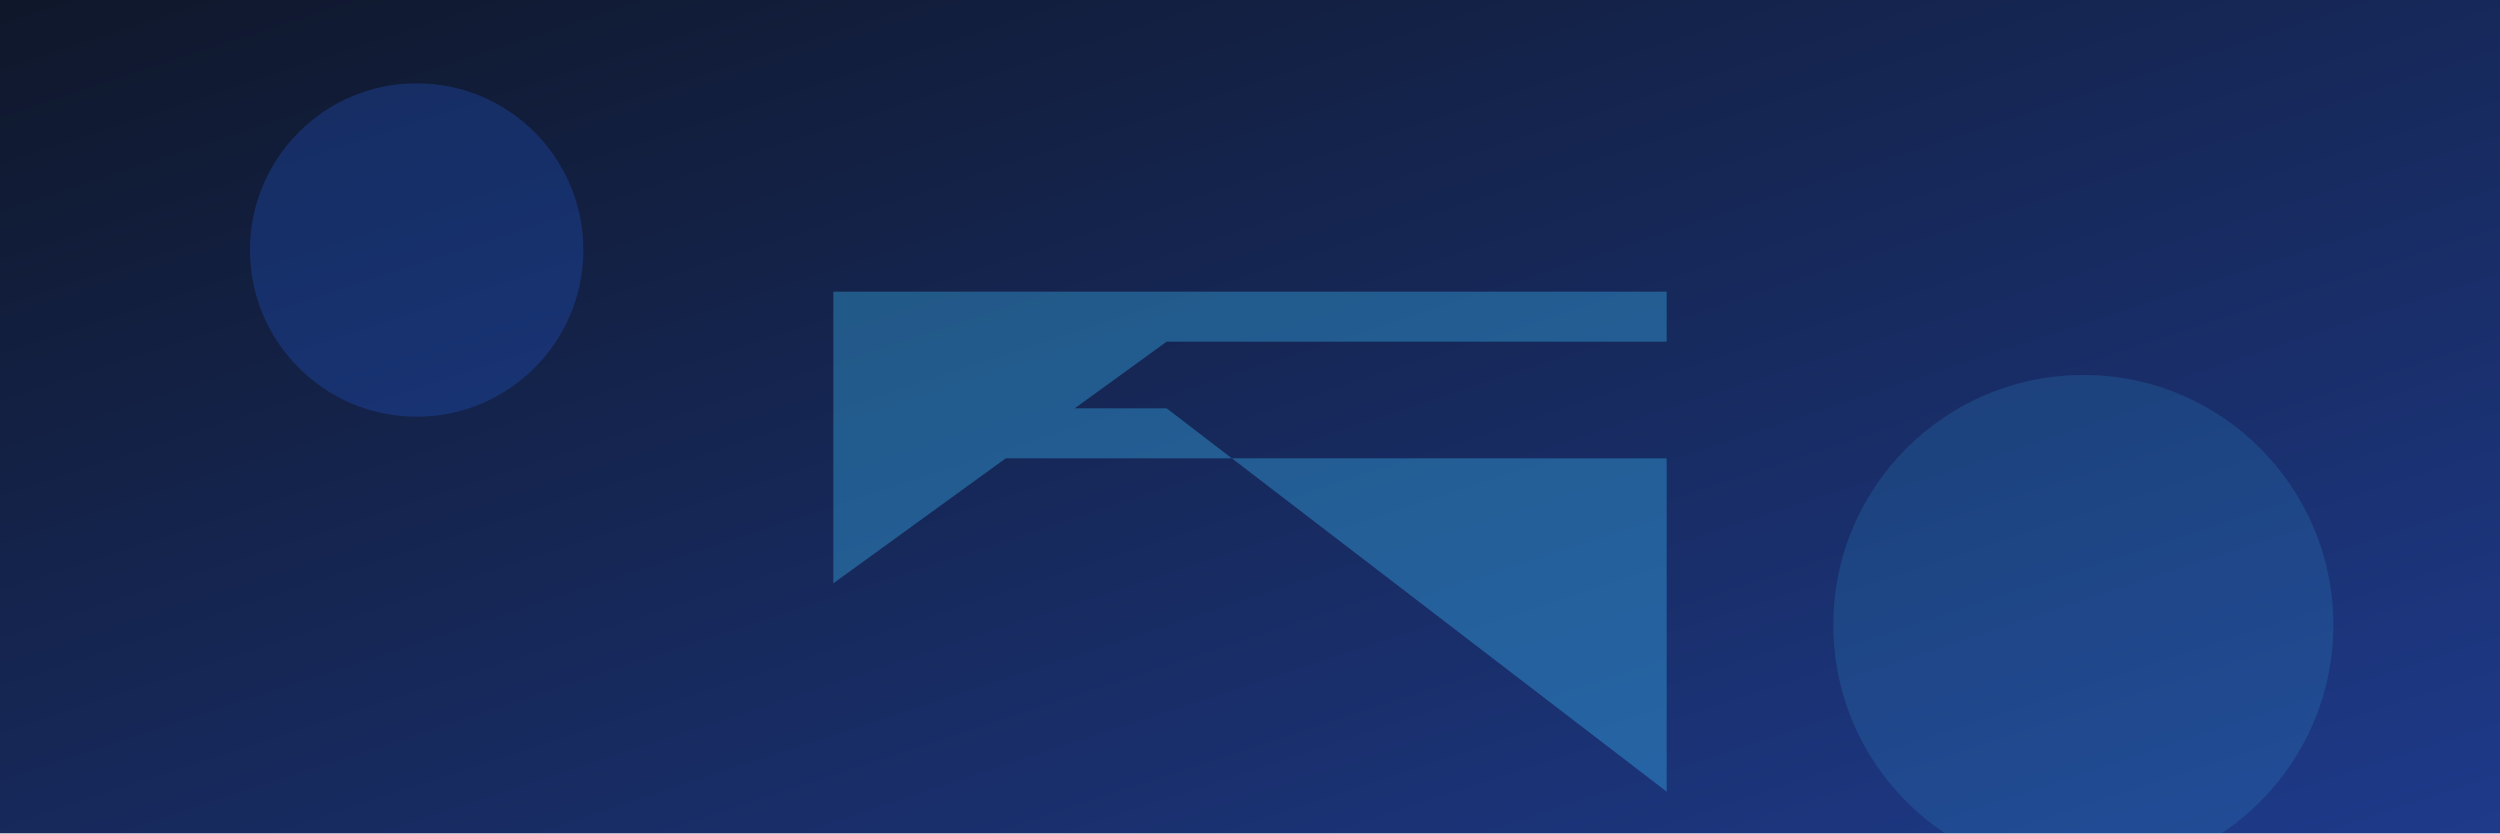
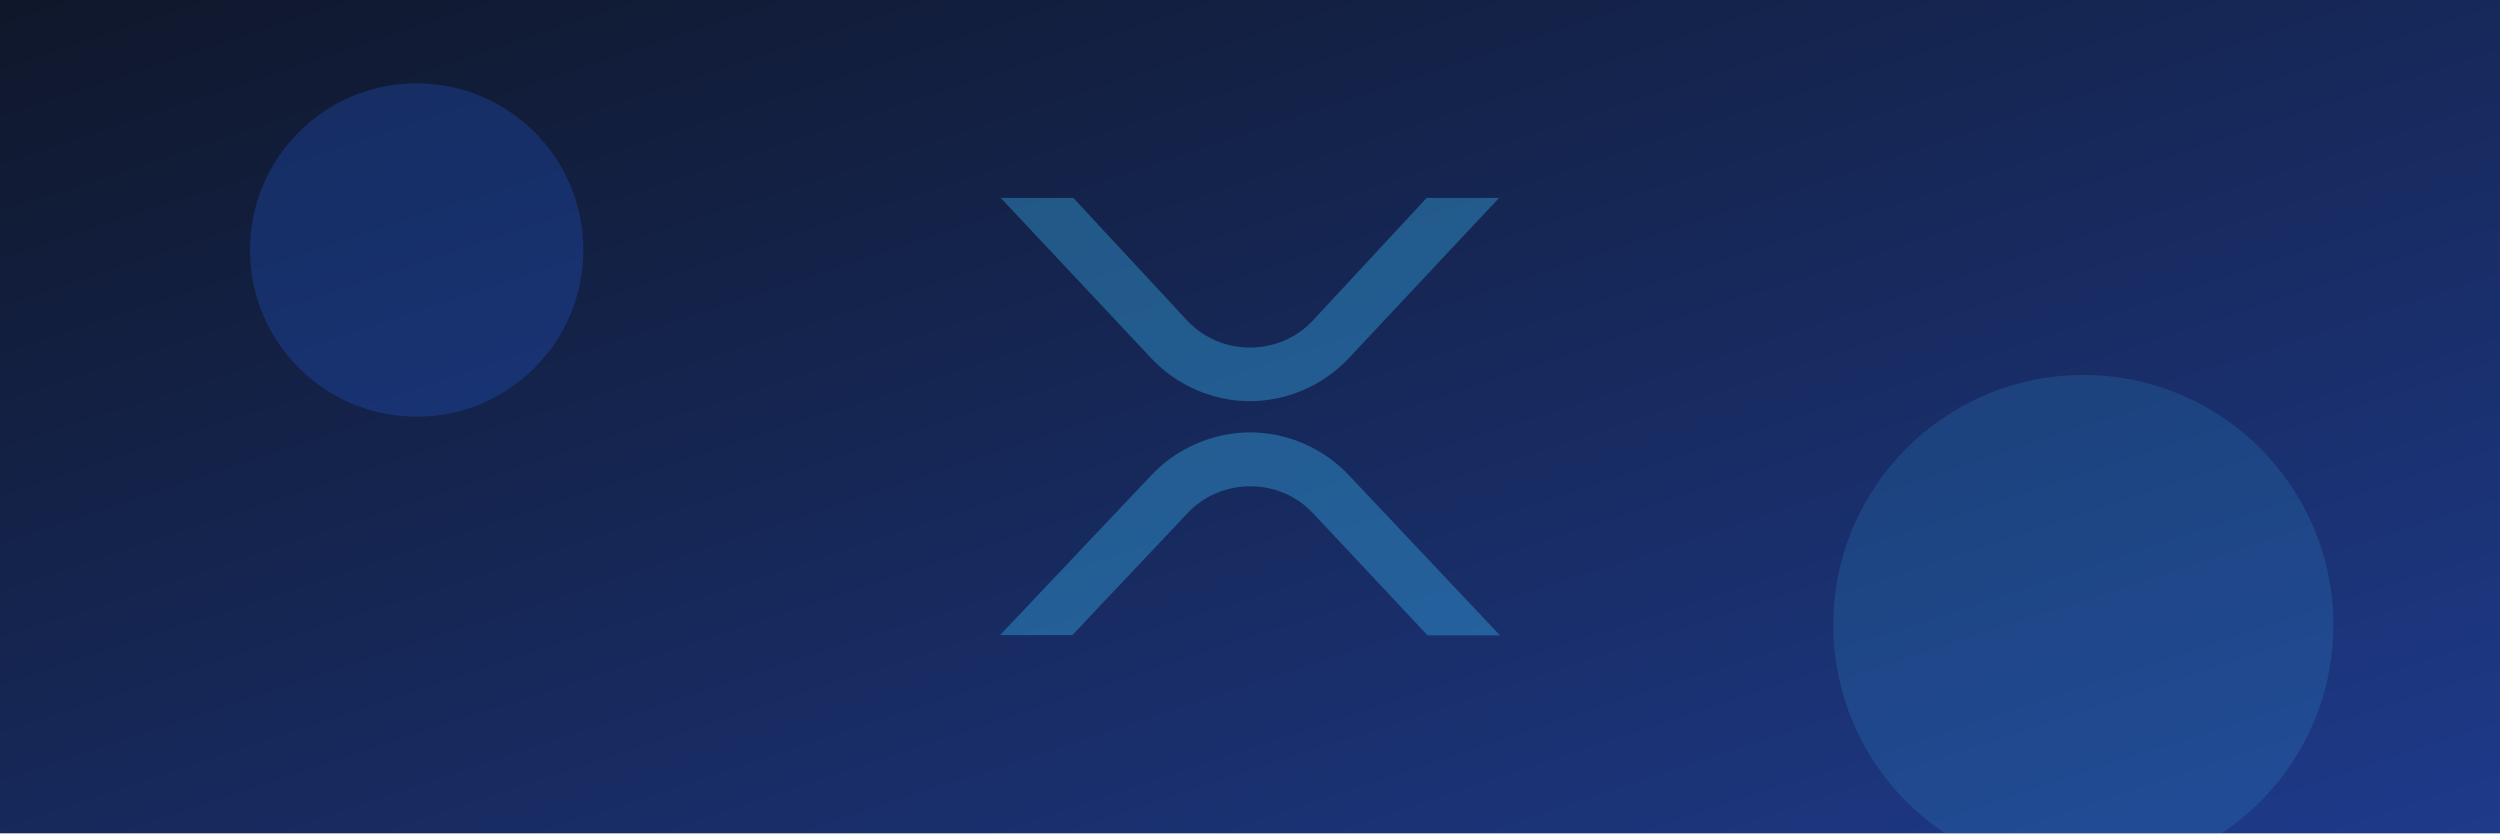
<svg xmlns="http://www.w3.org/2000/svg" viewBox="0 0 1200 400" preserveAspectRatio="xMidYMid slice">
  <defs>
    <linearGradient id="bg" x1="0" y1="0" x2="1" y2="1">
      <stop offset="0%" stop-color="#0F172A" />
      <stop offset="100%" stop-color="#1E3A8A" />
    </linearGradient>
  </defs>
  <rect width="1200" height="400" fill="url(#bg)" />
  <circle cx="200" cy="120" r="80" fill="#2563EB" opacity="0.25" />
  <circle cx="1000" cy="300" r="120" fill="#38BDF8" opacity="0.15" />
-   <path fill="#38BDF8" opacity="0.35" d="M400 140h400v24H560L400 280V140zm400 80H400v-24h160l240 184V220z" />
+   <path fill="#38BDF8" opacity="0.35" transform="translate(440 40) scale(13.3333)" d="M18.36 4.125h2.605l-5.42 5.781A4.92 4.92 0 0 1 12 11.443a4.9 4.9 0 0 1-3.546-1.537L3.026 4.125H5.64l4.112 4.429c1.204 1.277 3.291 1.277 4.496 0zM5.604 19.865H3l5.453-5.763a4.93 4.93 0 0 1 3.55-1.537 4.92 4.92 0 0 1 3.552 1.538L21 19.875h-2.605l-4.138-4.411c-1.205-1.277-3.291-1.277-4.496 0z" />
</svg>
